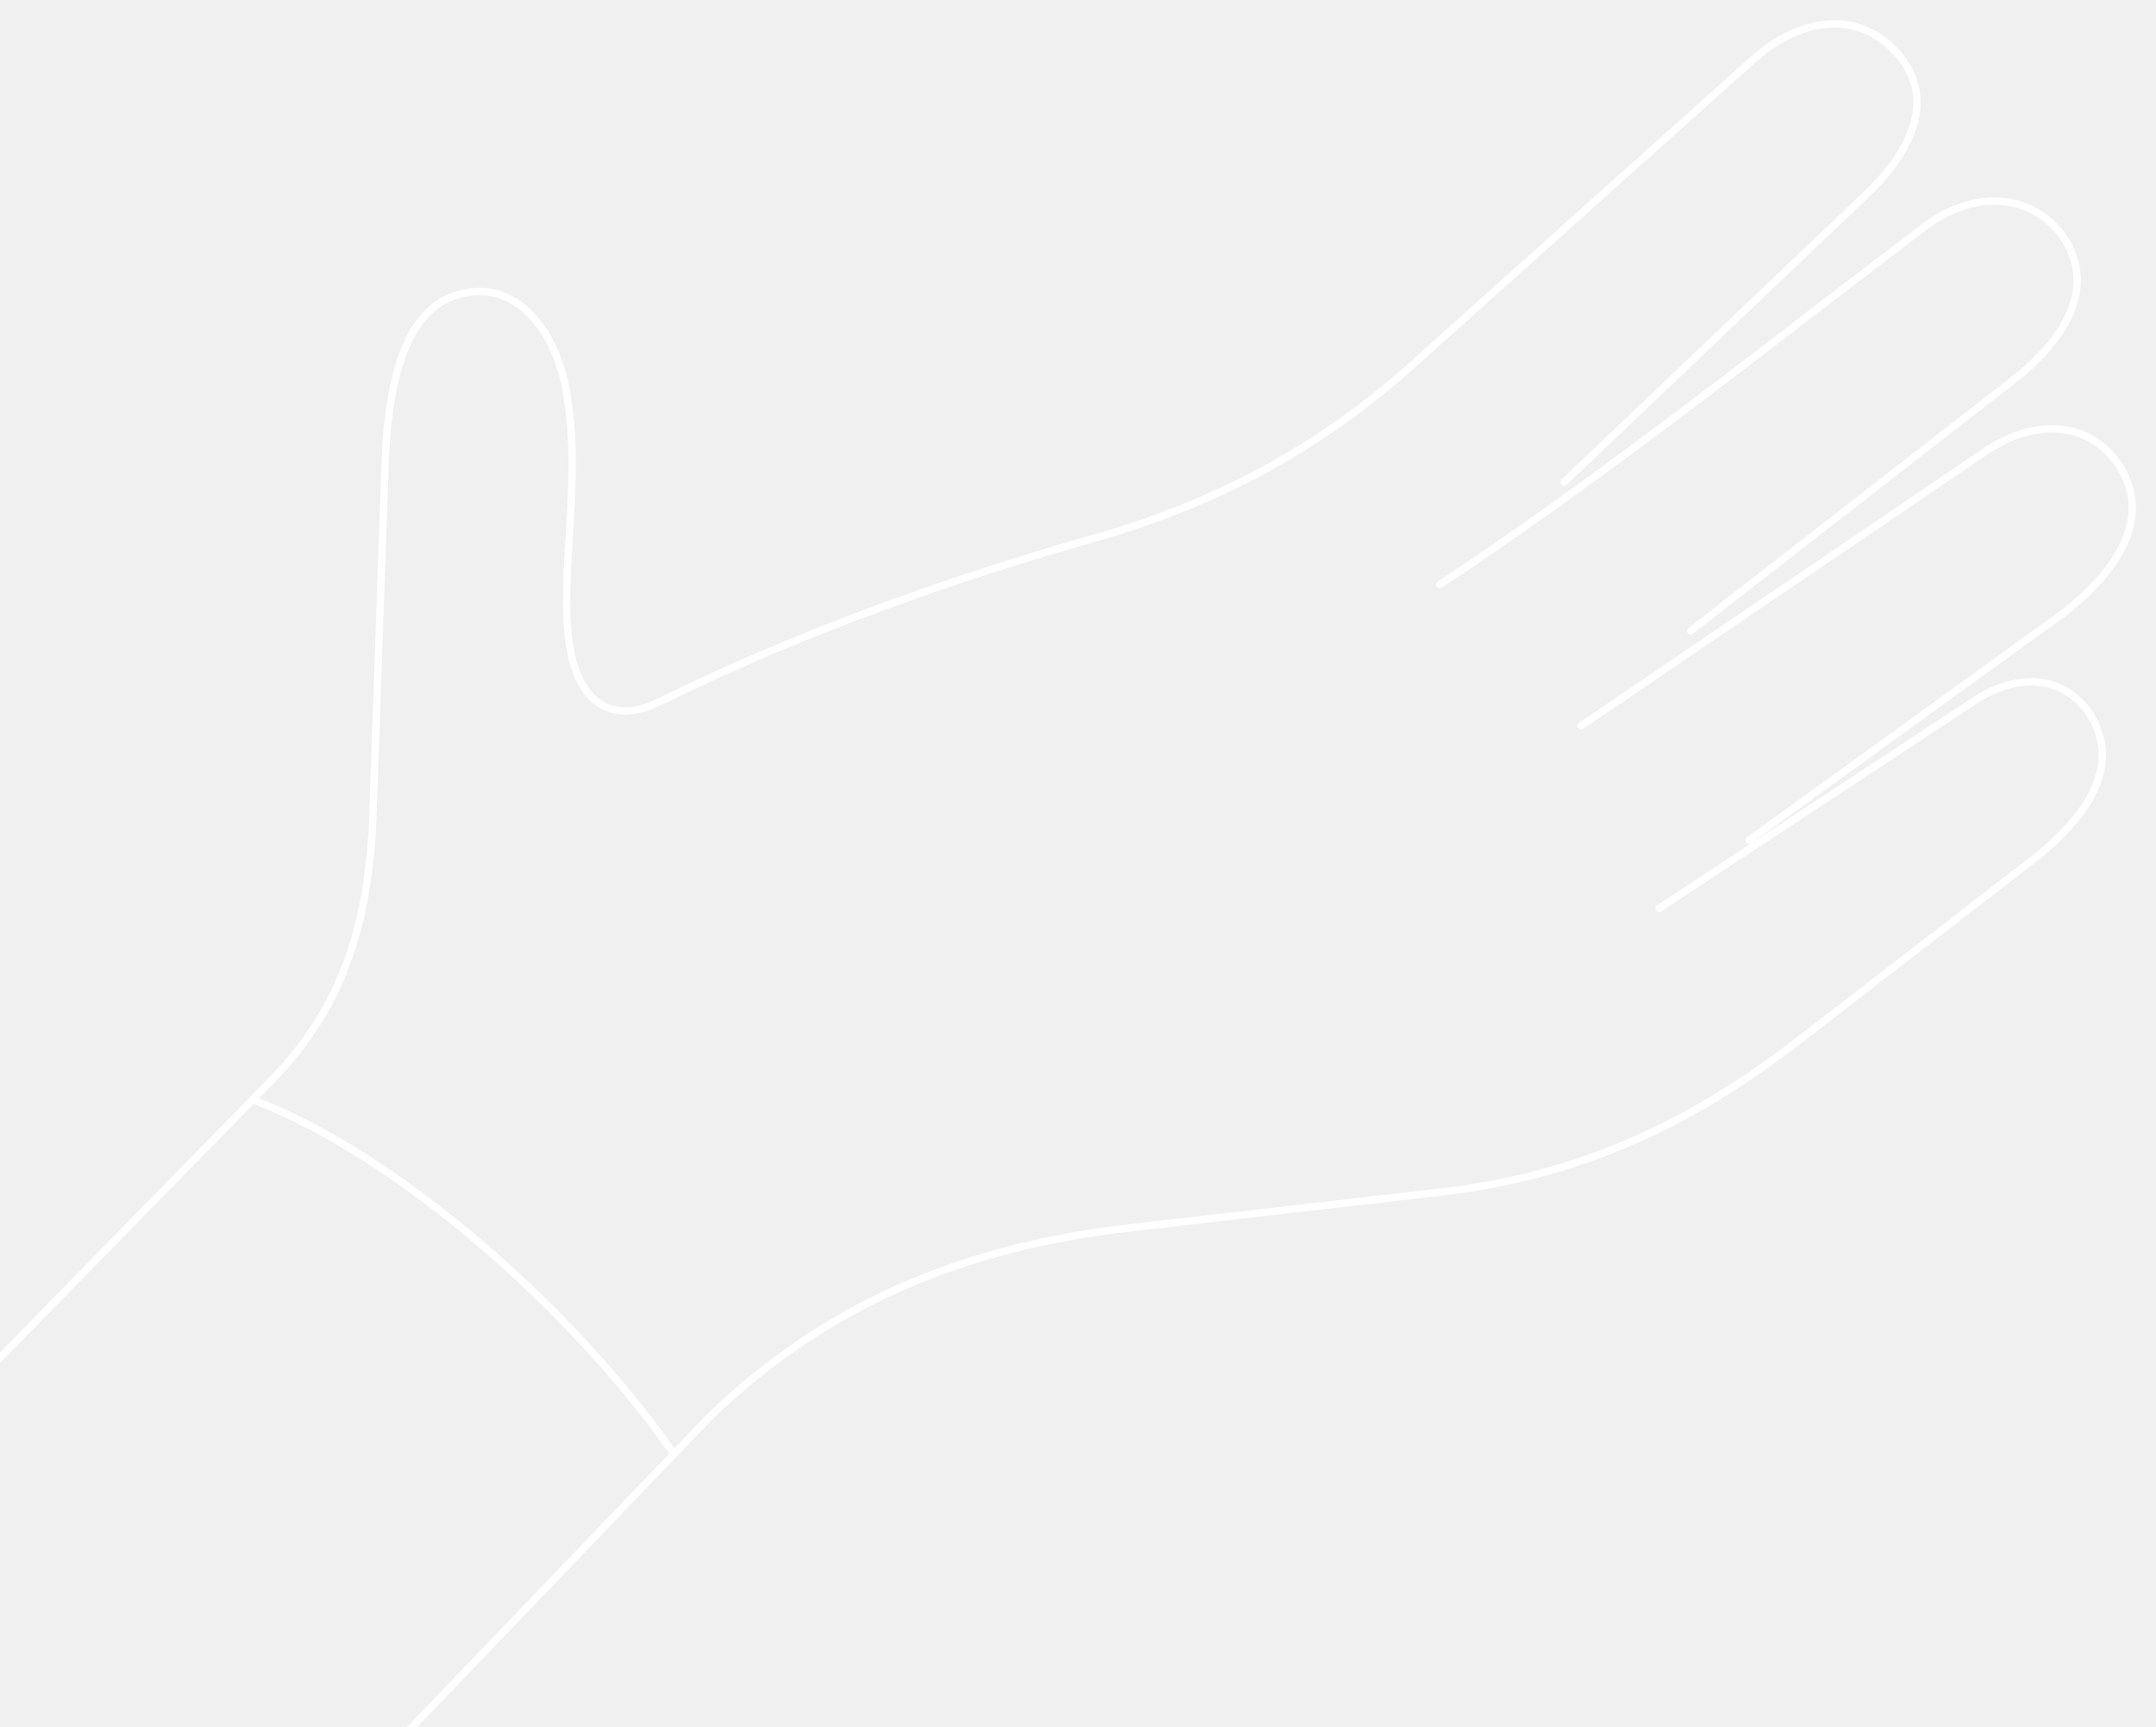
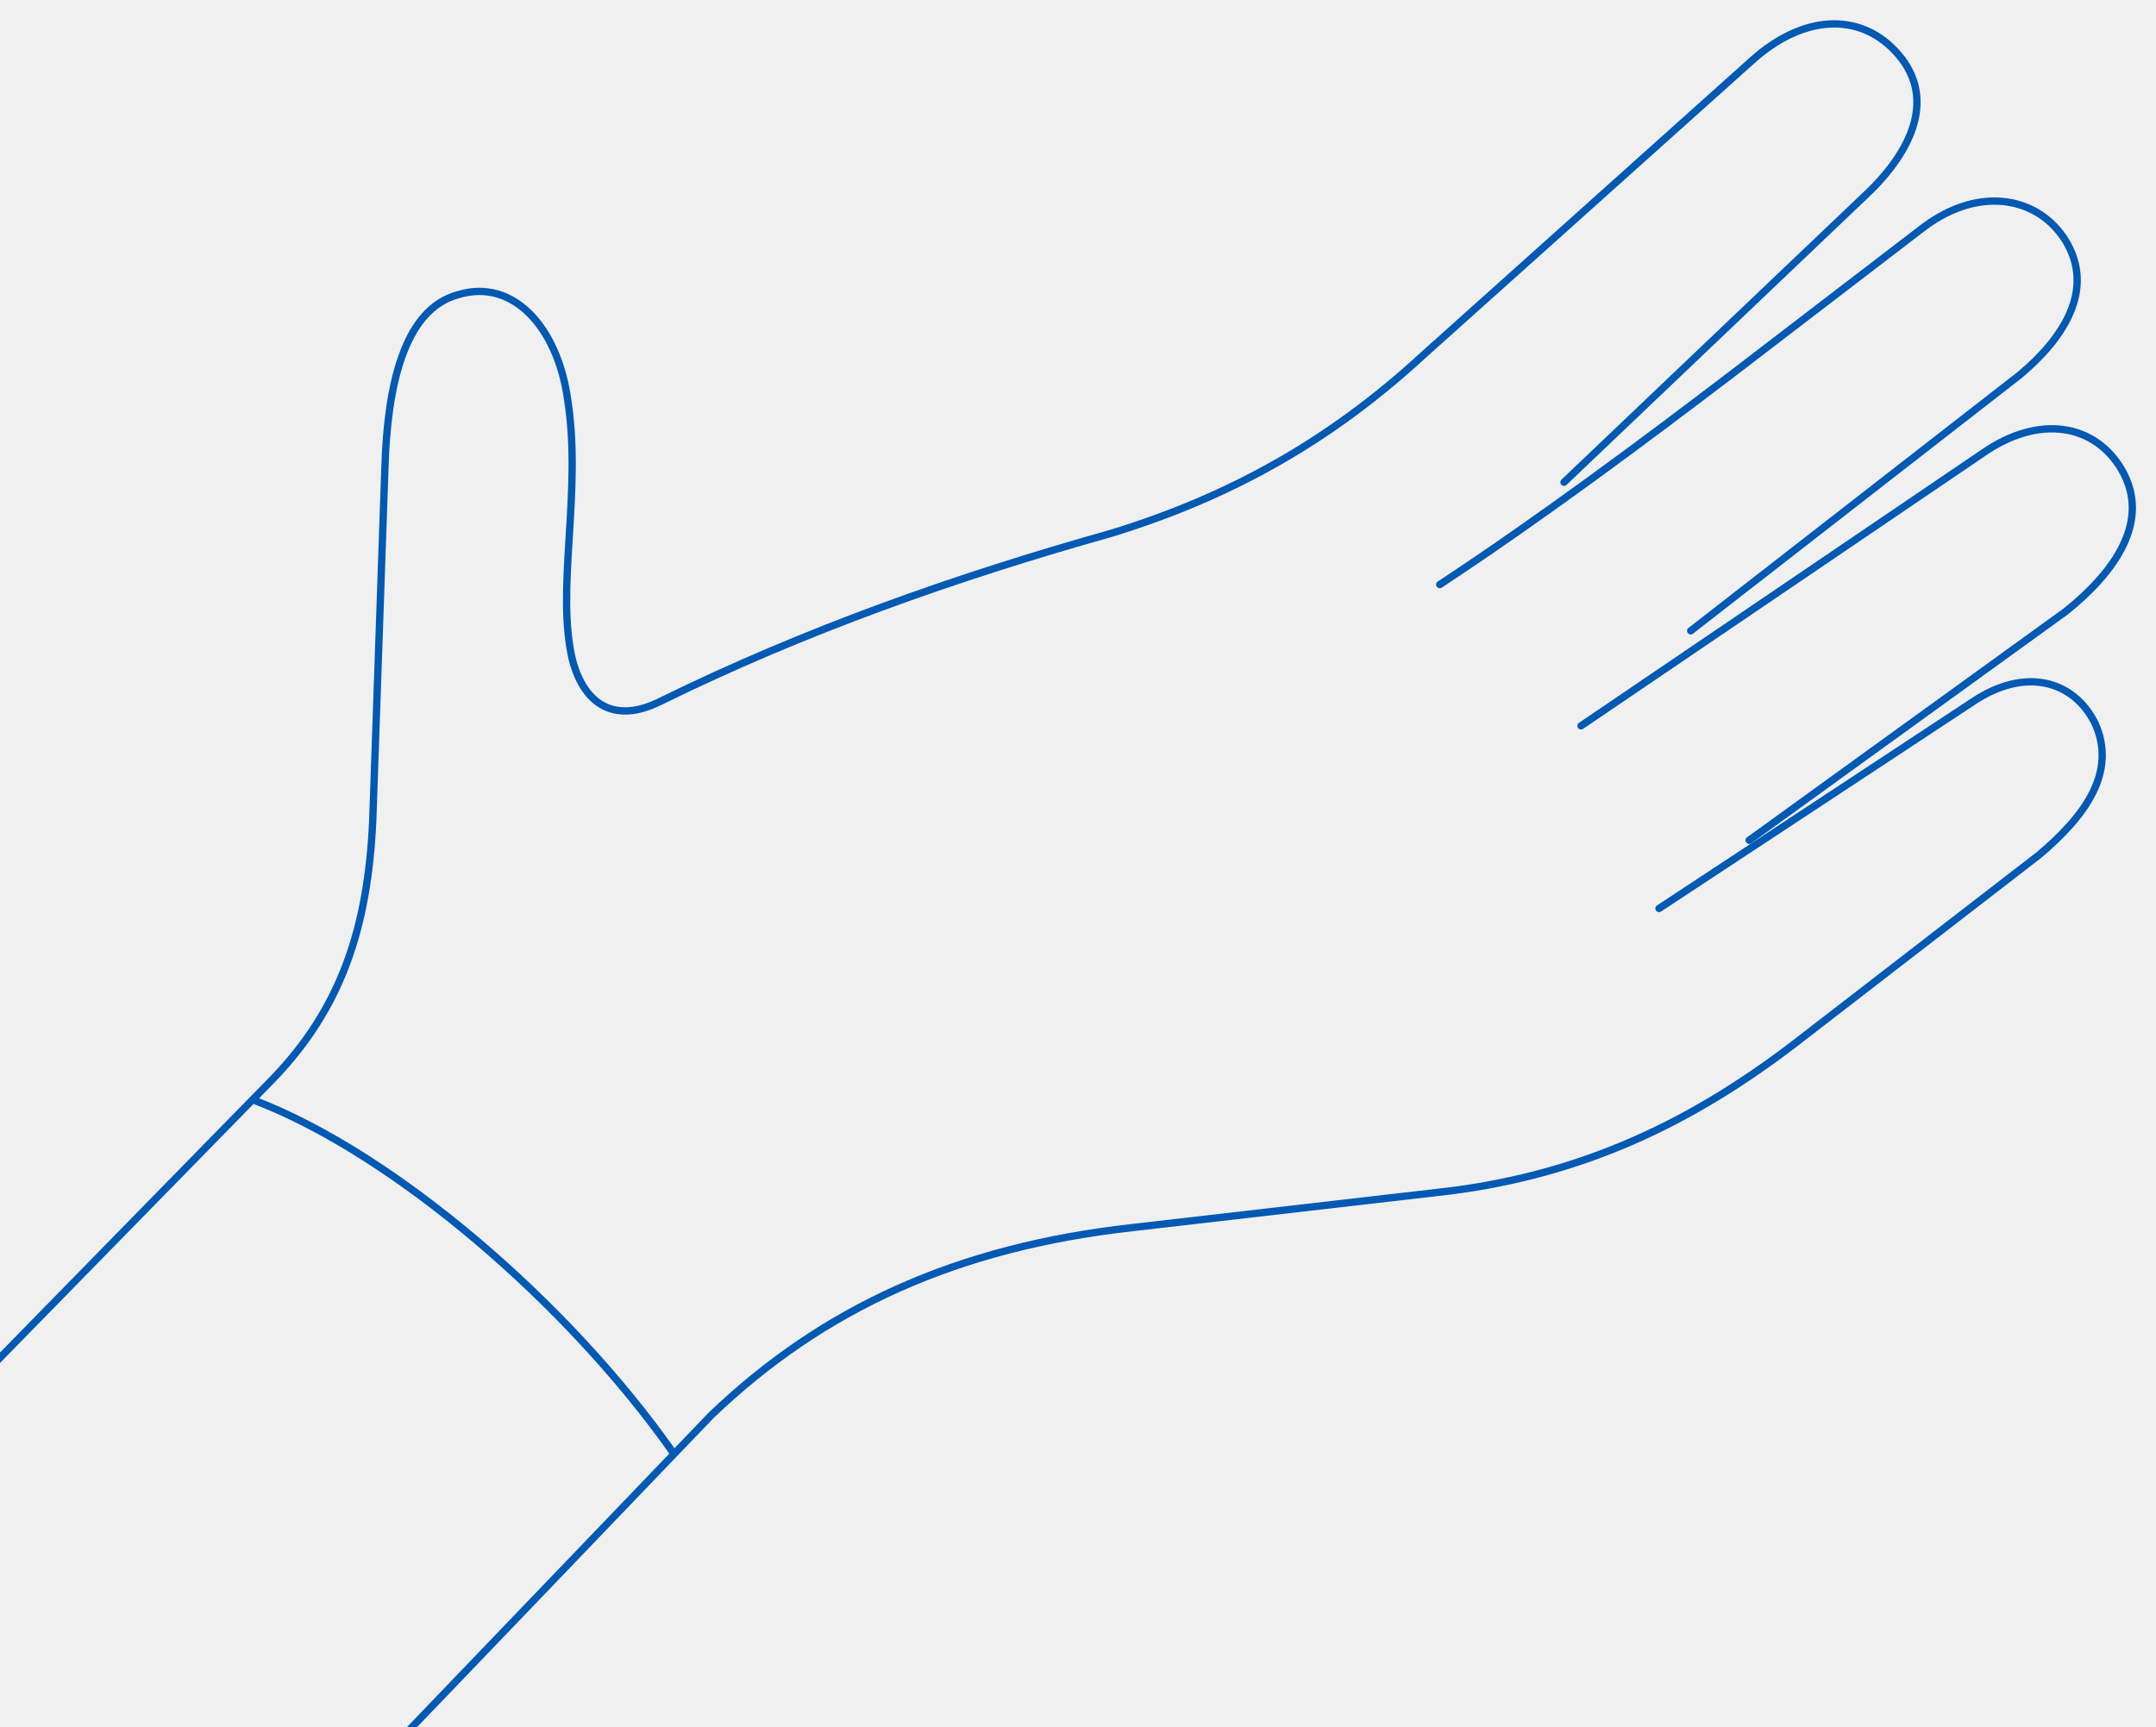
<svg xmlns="http://www.w3.org/2000/svg" viewBox="0 315 885 709">
  <style>path{vector-effect:non-scaling-stroke}</style>
-   <g fill="none" stroke="#fff" stroke-width="3" stroke-linecap="round" stroke-linejoin="round">
+   <g fill="none" stroke="#0059b3" stroke-width="3" stroke-linecap="round" stroke-linejoin="round">
    <path d="M-25 898 112 758 C140 729 151 696 153 652 L158 507 C159 473 166 442 188 436 C211 429 229 450 233 479 C239 517 228 557 235 586 C240 605 253 612 271 603 C330 574 392 552 456 534 C505 519 546 496 584 461 L719 340 C740 321 763 320 778 336 C794 353 787 374 768 393 L642 513" />
    <path d="M591 555 C632 528 675 496 713 467 L790 408 C813 391 837 396 848 414 C860 434 847 454 829 469 L694 574" />
    <path d="M649 613 814 501 C837 485 860 489 871 508 C883 529 868 550 848 566 L718 660" />
    <path d="M681 688 810 603 C831 589 851 594 860 612 C869 632 856 650 837 666 L736 744 C694 776 650 797 595 804 L465 819 C393 827 338 852 292 896 L151 1043" />
    <path d="M105 767 C162 789 233 850 276 911" />
  </g>
</svg>
